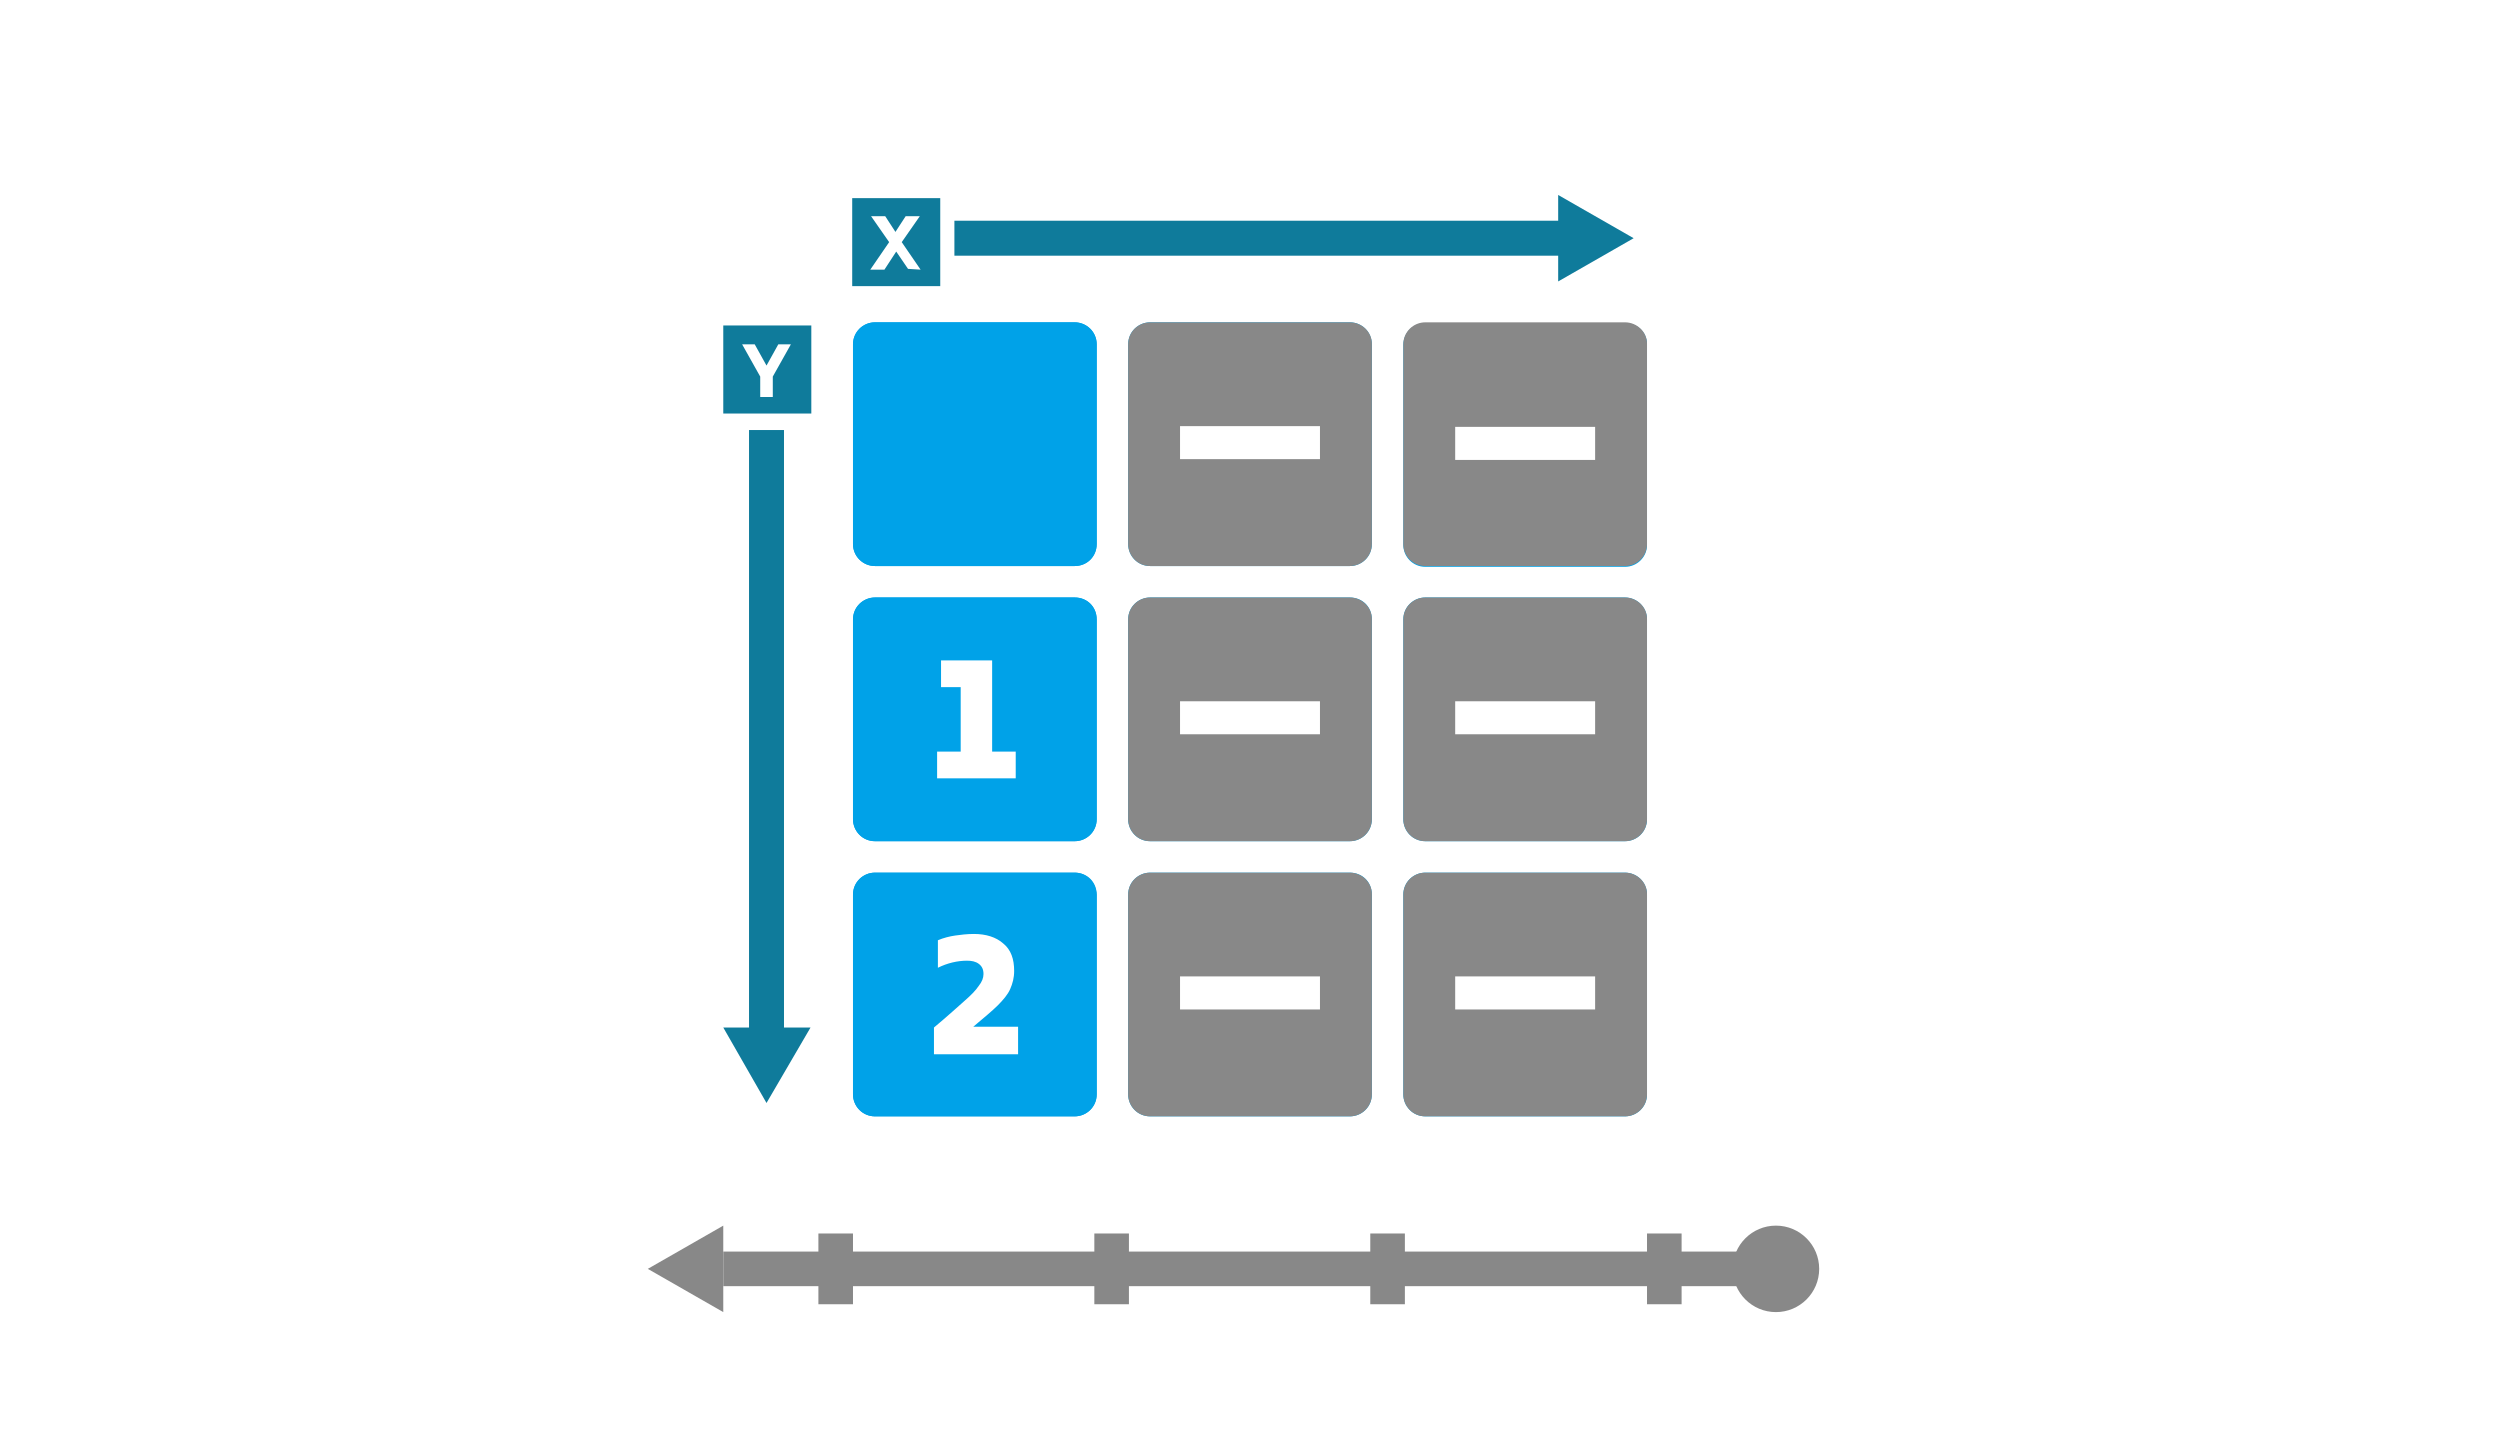
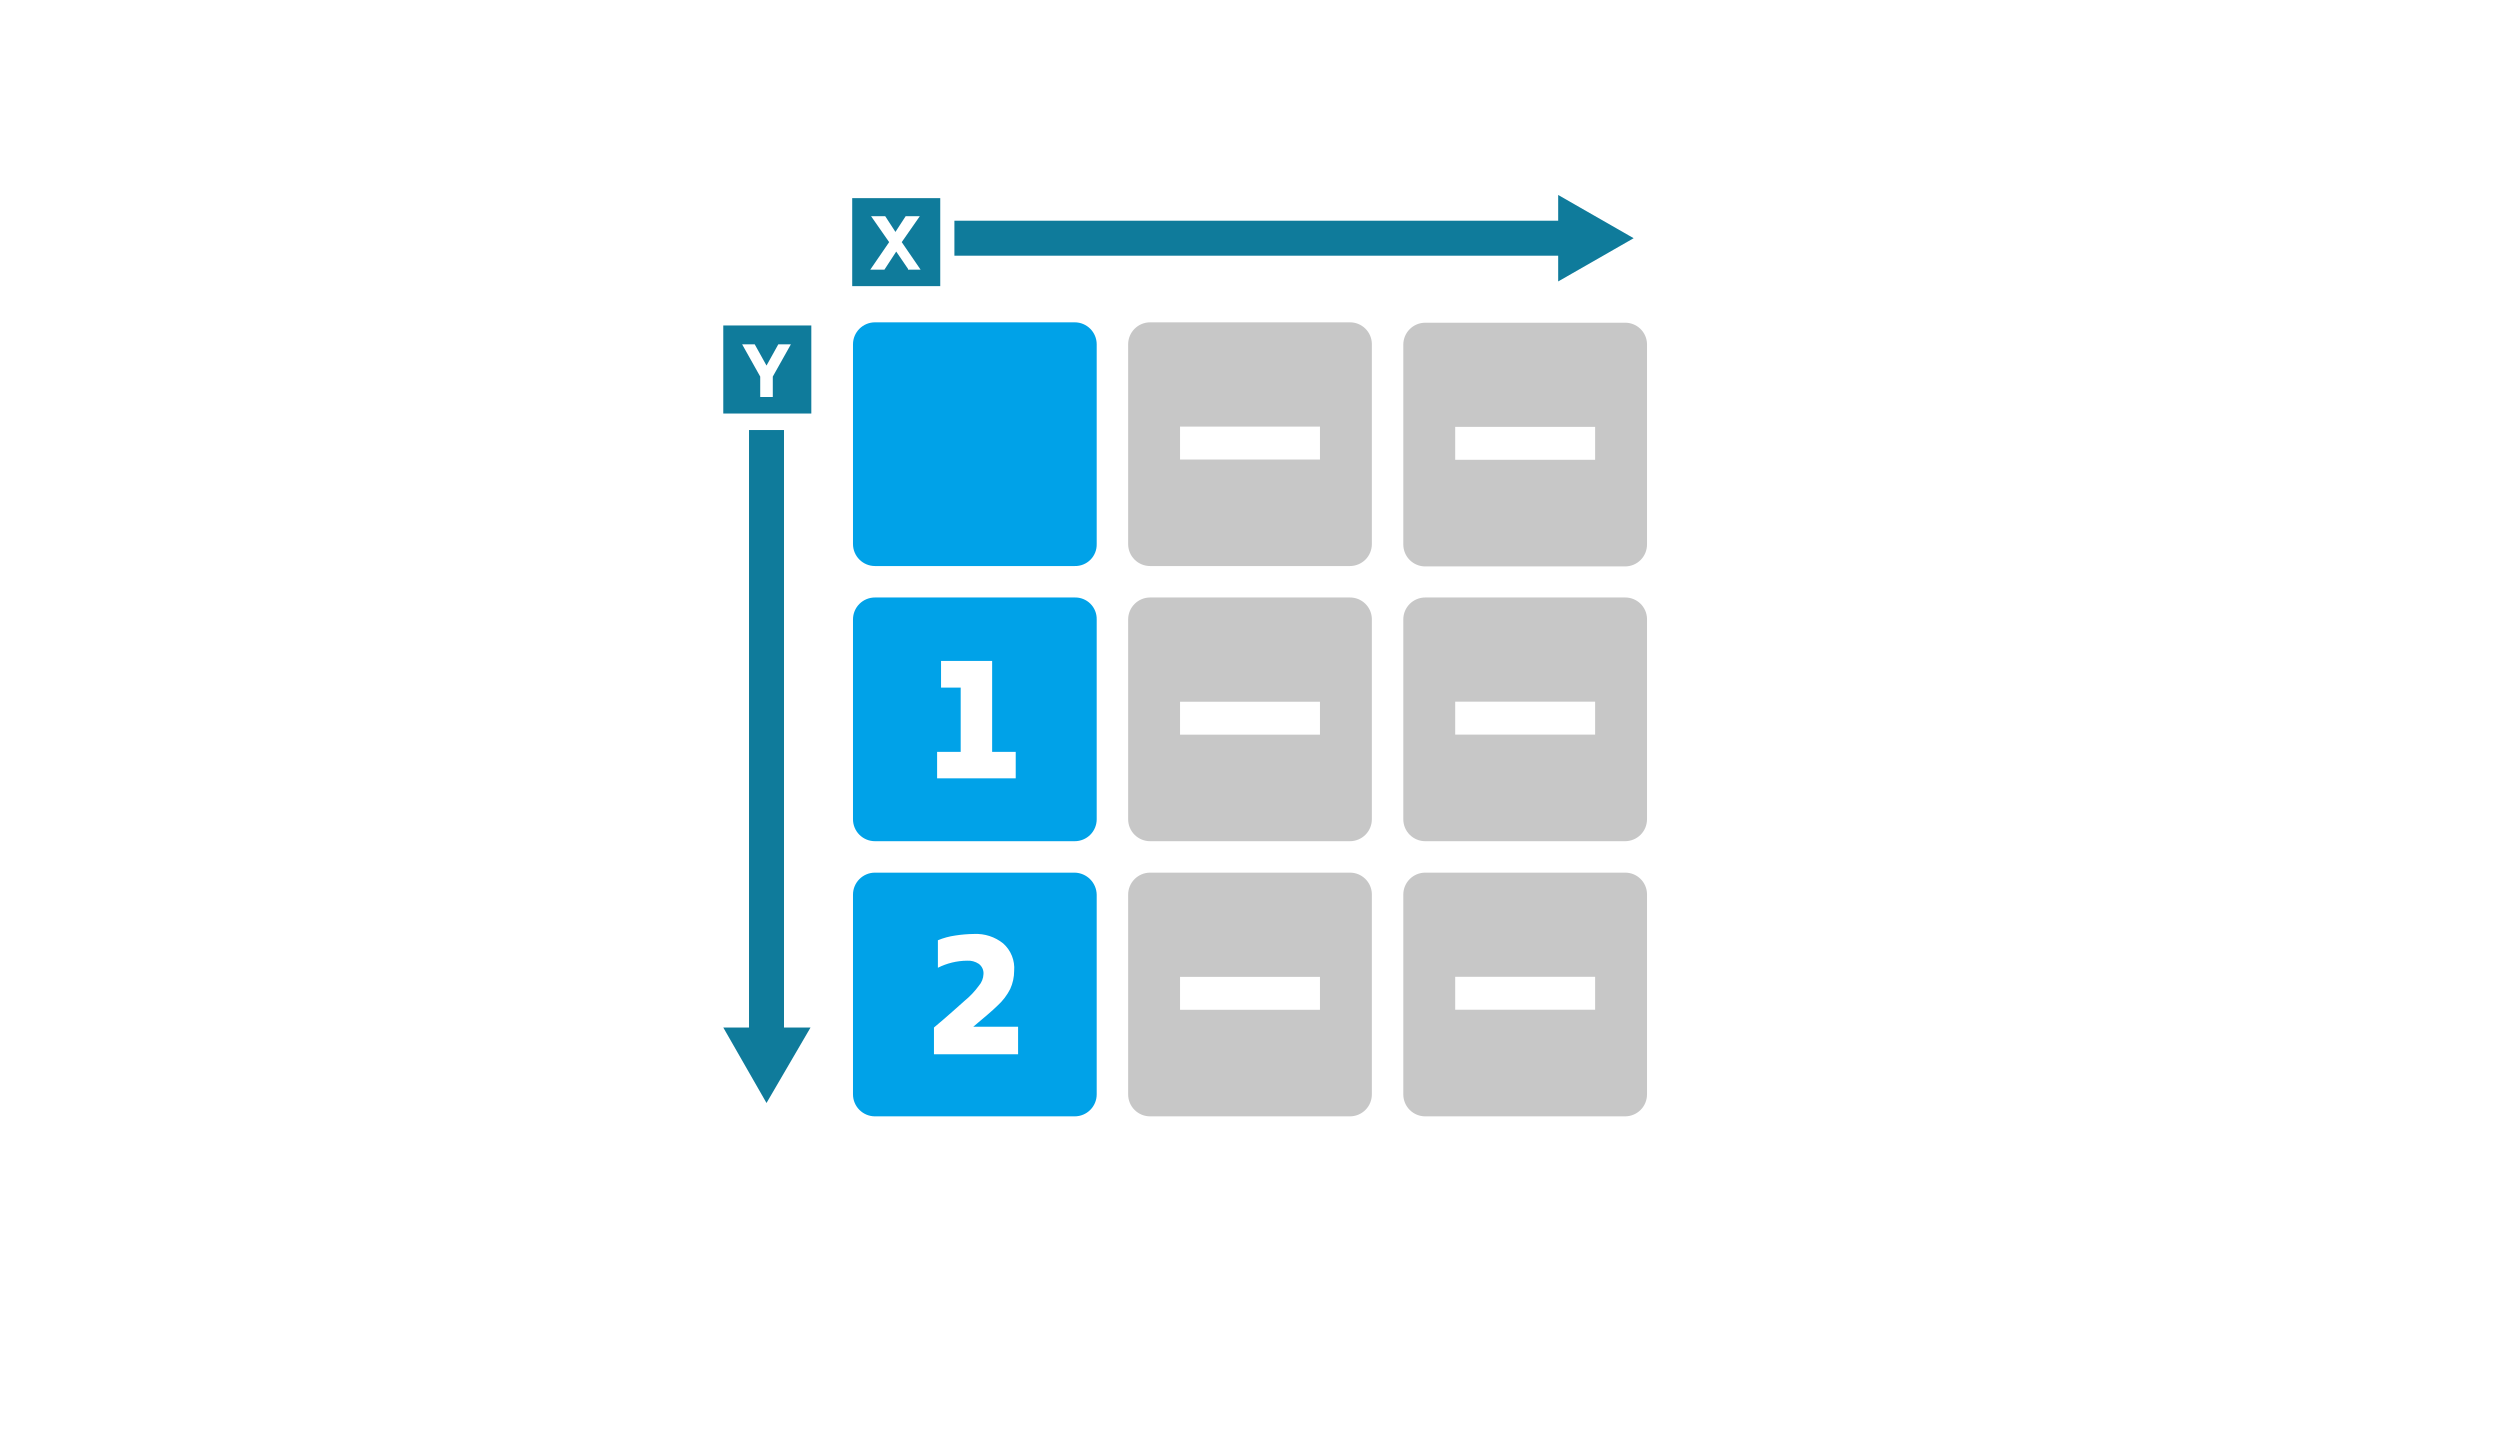
- <svg xmlns="http://www.w3.org/2000/svg" version="1.1" id="Layer_1" x="0px" y="0px" viewBox="0 0 318 183" style="enable-background:new 0 0 318 183;" xml:space="preserve">
-   <style type="text/css">
- 	.st0{fill:#888888;}
- 	.st1{fill:#00A2E8;}
- 	.st2{fill:none;stroke:#0F7B9B;stroke-width:4.448;stroke-miterlimit:10;}
- 	.st3{fill:#0F7B9B;}
- 	.st4{fill:#888888;}
- 	.st5{fill:#00A2E8;}
- </style>
-   <path class="st1" d="M171.7,76h-25.4c-1.5,0-2.8,1.2-2.8,2.8v25.4c0,1.5,1.2,2.8,2.8,2.8h25.4c1.5,0,2.8-1.2,2.8-2.8V78.8  C174.5,77.2,173.3,76,171.7,76z M168.6,99.5c0,0.9-0.8,1.7-1.7,1.7h-15.7c-0.9,0-1.7-0.8-1.7-1.7V83.8c0-0.9,0.8-1.7,1.7-1.7h15.7  c0.9,0,1.7,0.8,1.7,1.7V99.5z" />
-   <g>
-     <g>
-       <path class="st1" d="M136.7,76h-25.4c-1.5,0-2.8,1.2-2.8,2.8v25.4c0,1.5,1.2,2.8,2.8,2.8h25.4c1.5,0,2.8-1.2,2.8-2.8V78.8    C139.5,77.2,138.3,76,136.7,76z M133.6,99.5c0,0.9-0.8,1.7-1.7,1.7h-15.7c-0.9,0-1.7-0.8-1.7-1.7V83.8c0-0.9,0.8-1.7,1.7-1.7h15.7    c0.9,0,1.7,0.8,1.7,1.7V99.5z" />
-     </g>
-   </g>
-   <g>
-     <g>
-       <path class="st1" d="M206.7,41.1h-25.4c-1.5,0-2.8,1.2-2.8,2.8v25.4c0,1.5,1.2,2.8,2.8,2.8h25.4c1.5,0,2.8-1.2,2.8-2.8V43.8    C209.5,42.2,208.2,41.1,206.7,41.1z M203.6,64.6c0,0.9-0.8,1.7-1.7,1.7h-15.7c-0.9,0-1.7-0.8-1.7-1.7V48.8c0-0.9,0.8-1.7,1.7-1.7    h15.7c0.9,0,1.7,0.8,1.7,1.7V64.6z" />
-     </g>
-   </g>
-   <g>
-     <g>
-       <path class="st1" d="M206.7,111h-25.4c-1.5,0-2.8,1.2-2.8,2.8v25.4c0,1.5,1.2,2.8,2.8,2.8h25.4c1.5,0,2.8-1.2,2.8-2.8v-25.4    C209.5,112.2,208.2,111,206.7,111z M203.6,134.5c0,0.9-0.8,1.7-1.7,1.7h-15.7c-0.9,0-1.7-0.8-1.7-1.7v-15.7c0-0.9,0.8-1.7,1.7-1.7    h15.7c0.9,0,1.7,0.8,1.7,1.7V134.5z" />
-     </g>
-   </g>
-   <g>
-     <g>
-       <path class="st1" d="M136.7,41h-25.4c-1.5,0-2.8,1.2-2.8,2.8v25.4c0,1.5,1.2,2.8,2.8,2.8h25.4c1.5,0,2.8-1.2,2.8-2.8V43.8    C139.5,42.2,138.2,41,136.7,41z M133.6,64.5c0,0.9-0.8,1.7-1.7,1.7h-15.7c-0.9,0-1.7-0.8-1.7-1.7V48.8c0-0.9,0.8-1.7,1.7-1.7h15.7    c0.9,0,1.7,0.8,1.7,1.7V64.5z" />
-     </g>
-   </g>
-   <g>
-     <g>
-       <path class="st1" d="M206.7,76h-25.4c-1.5,0-2.8,1.2-2.8,2.8v25.4c0,1.5,1.2,2.8,2.8,2.8h25.4c1.5,0,2.8-1.2,2.8-2.8V78.8    C209.5,77.2,208.2,76,206.7,76z M203.6,99.5c0,0.9-0.8,1.7-1.7,1.7h-15.7c-0.9,0-1.7-0.8-1.7-1.7V83.8c0-0.9,0.8-1.7,1.7-1.7h15.7    c0.9,0,1.7,0.8,1.7,1.7V99.5z" />
-     </g>
-   </g>
-   <g>
-     <g>
-       <path class="st1" d="M171.7,111h-25.4c-1.5,0-2.8,1.2-2.8,2.8v25.4c0,1.5,1.2,2.8,2.8,2.8h25.4c1.5,0,2.8-1.2,2.8-2.8v-25.4    C174.5,112.2,173.3,111,171.7,111z M168.6,134.5c0,0.9-0.8,1.7-1.7,1.7h-15.7c-0.9,0-1.7-0.8-1.7-1.7v-15.7c0-0.9,0.8-1.7,1.7-1.7    h15.7c0.9,0,1.7,0.8,1.7,1.7V134.5z" />
-     </g>
-   </g>
-   <g>
-     <g>
-       <path class="st1" d="M136.7,111h-25.4c-1.5,0-2.8,1.2-2.8,2.8v25.4c0,1.5,1.2,2.8,2.8,2.8h25.4c1.5,0,2.8-1.2,2.8-2.8v-25.4    C139.5,112.2,138.3,111,136.7,111z M133.6,134.5c0,0.9-0.8,1.7-1.7,1.7h-15.7c-0.9,0-1.7-0.8-1.7-1.7v-15.7c0-0.9,0.8-1.7,1.7-1.7    h15.7c0.9,0,1.7,0.8,1.7,1.7V134.5z" />
-     </g>
-   </g>
-   <g>
-     <g>
-       <path class="st1" d="M171.7,41h-25.4c-1.5,0-2.8,1.2-2.8,2.8v25.4c0,1.5,1.2,2.8,2.8,2.8h25.4c1.5,0,2.8-1.2,2.8-2.8V43.8    C174.5,42.3,173.3,41,171.7,41z M168.6,64.5c0,0.9-0.8,1.7-1.7,1.7h-15.7c-0.9,0-1.7-0.8-1.7-1.7V48.8c0-0.9,0.8-1.7,1.7-1.7h15.7    c0.9,0,1.7,0.8,1.7,1.7V64.5z" />
-     </g>
-   </g>
-   <g>
-     <g>
-       <line class="st2" x1="121.4" y1="30.3" x2="199.8" y2="30.3" />
-       <g>
-         <polygon class="st3" points="198.2,35.8 207.8,30.3 198.2,24.8    " />
-       </g>
-     </g>
-   </g>
-   <g>
-     <rect x="92" y="159.2" class="st4" width="133.9" height="4.4" />
-   </g>
-   <g>
-     <rect x="104.1" y="156.9" class="st4" width="4.4" height="9" />
-   </g>
-   <g>
-     <rect x="139.2" y="156.9" class="st4" width="4.4" height="9" />
-   </g>
-   <g>
-     <rect x="174.3" y="156.9" class="st4" width="4.4" height="9" />
-   </g>
-   <g>
-     <rect x="209.5" y="156.9" class="st4" width="4.4" height="9" />
-   </g>
-   <g>
-     <g>
-       <polygon class="st4" points="92,155.9 82.4,161.4 92,166.9   " />
-     </g>
-   </g>
-   <g>
-     <g>
-       <line class="st2" x1="97.5" y1="54.7" x2="97.5" y2="132.4" />
-       <g>
-         <polygon class="st3" points="92,130.7 97.5,140.3 103.1,130.7    " />
-       </g>
-     </g>
-   </g>
-   <path class="st3" d="M92,41.4v11.2h11.2V41.4H92z M98.3,47.9v2.6h-1.6v-2.6l-2.3-4.1H96l1.5,2.7l1.5-2.7h1.6L98.3,47.9z" />
-   <path class="st3" d="M108.4,25.2v11.2h11.2V25.2H108.4z M115.5,34.2L114,32l-1.5,2.3h-1.8l2.4-3.5l-2.3-3.3h1.8l1.3,2l1.3-2h1.8  l-2.3,3.3l2.4,3.5L115.5,34.2L115.5,34.2z" />
-   <circle class="st4" cx="225.9" cy="161.4" r="5.5" />
-   <path class="st0" d="M171.7,76h-25.4c-1.5,0-2.8,1.2-2.8,2.8v25.4c0,1.5,1.2,2.8,2.8,2.8h25.4c1.5,0,2.8-1.2,2.8-2.8V78.7  C174.5,77.2,173.2,76,171.7,76z M167.9,93.4h-17.8v-4.2h17.8V93.4z" />
-   <path class="st0" d="M171.7,41h-25.4c-1.5,0-2.8,1.2-2.8,2.8v25.4c0,1.5,1.2,2.8,2.8,2.8h25.4c1.5,0,2.8-1.2,2.8-2.8V43.7  C174.5,42.2,173.2,41,171.7,41z M167.9,58.4h-17.8v-4.2h17.8V58.4z" />
-   <path class="st0" d="M171.7,111h-25.4c-1.5,0-2.8,1.2-2.8,2.8v25.4c0,1.5,1.2,2.8,2.8,2.8h25.4c1.5,0,2.8-1.2,2.8-2.8v-25.5  C174.5,112.2,173.2,111,171.7,111z M167.9,128.4h-17.8v-4.2h17.8V128.4z" />
-   <path class="st0" d="M206.7,41h-25.4c-1.5,0-2.8,1.2-2.8,2.8v25.4c0,1.5,1.2,2.8,2.8,2.8h25.4c1.5,0,2.8-1.2,2.8-2.8V43.7  C209.5,42.2,208.2,41,206.7,41z M202.9,58.5h-17.8v-4.2h17.8V58.5z" />
-   <path class="st0" d="M206.7,76h-25.4c-1.5,0-2.8,1.2-2.8,2.8v25.4c0,1.5,1.2,2.8,2.8,2.8h25.4c1.5,0,2.8-1.2,2.8-2.8V78.7  C209.5,77.2,208.2,76,206.7,76z M202.9,93.4h-17.8v-4.2h17.8V93.4z" />
-   <path class="st0" d="M206.7,111h-25.4c-1.5,0-2.8,1.2-2.8,2.8v25.4c0,1.5,1.2,2.8,2.8,2.8h25.4c1.5,0,2.8-1.2,2.8-2.8v-25.5  C209.5,112.2,208.2,111,206.7,111z M202.9,128.4h-17.8v-4.2h17.8V128.4z" />
-   <g>
-     <path class="st5" d="M136.7,72h-25.4c-1.5,0-2.8-1.2-2.8-2.8V43.8c0-1.5,1.2-2.8,2.8-2.8h25.4c1.5,0,2.8,1.2,2.8,2.8v25.4   C139.5,70.8,138.3,72,136.7,72z" />
-   </g>
-   <g>
-     <path class="st5" d="M136.7,76h-25.4c-1.5,0-2.8,1.2-2.8,2.8v25.4c0,1.5,1.2,2.8,2.8,2.8h25.4c1.5,0,2.8-1.2,2.8-2.8V78.8   C139.5,77.2,138.3,76,136.7,76z M129.2,99h-10v-3.4h3v-8.2h-2.5v-3.4h6.5v11.6h3V99z" />
-   </g>
-   <g>
-     <path class="st5" d="M136.7,111h-25.4c-1.5,0-2.8,1.2-2.8,2.8v25.4c0,1.5,1.2,2.8,2.8,2.8h25.4c1.5,0,2.8-1.2,2.8-2.8v-25.4   C139.4,112.2,138.2,111,136.7,111z M129.5,134.1h-10.7v-3.4c1.8-1.5,3.1-2.7,3.9-3.4s1.4-1.3,1.8-1.9c0.4-0.5,0.6-1,0.6-1.5   c0-0.6-0.2-1-0.6-1.3s-0.9-0.4-1.5-0.4c-1.2,0-2.5,0.3-3.7,0.9v-3.5c0.7-0.3,1.5-0.5,2.2-0.6s1.5-0.2,2.4-0.2   c1.5,0,2.8,0.4,3.7,1.2c1,0.8,1.4,2,1.4,3.5c0,0.9-0.2,1.6-0.5,2.3s-0.9,1.4-1.6,2.1c-0.7,0.7-1.8,1.6-3.1,2.7h5.7L129.5,134.1   L129.5,134.1z" />
-   </g>
+ <svg xmlns="http://www.w3.org/2000/svg" id="Layer_1" data-name="Layer 1" width="318" height="183" viewBox="0 0 318 183">
+   <defs>
+     <style>.cls-1{fill:none;stroke:#0f7b9b;stroke-miterlimit:10;stroke-width:4.45px;}.cls-2{fill:#0f7b9b;}.cls-3{fill:#c7c7c7;}.cls-4{fill:#00a2e8;}</style>
+   </defs>
+   <line class="cls-1" x1="121.4" y1="30.3" x2="199.8" y2="30.3" />
+   <polygon class="cls-2" points="198.2 35.8 207.8 30.3 198.2 24.8 198.2 35.8" />
+   <line class="cls-1" x1="97.5" y1="54.7" x2="97.5" y2="132.4" />
+   <polygon class="cls-2" points="92 130.7 97.5 140.3 103.1 130.7 92 130.7" />
+   <path class="cls-2" d="M92,41.4V52.6h11.2V41.4Zm6.3,6.5v2.6H96.7V47.9l-2.3-4.1H96l1.5,2.7L99,43.8h1.6Z" />
+   <path class="cls-2" d="M108.4,25.2V36.4h11.2V25.2Zm7.1,9L114,32l-1.5,2.3h-1.8l2.4-3.5-2.3-3.3h1.8l1.3,2,1.3-2H117l-2.3,3.3,2.4,3.5h-1.6Z" />
+   <path class="cls-3" d="M171.7,76H146.3a2.8,2.8,0,0,0-2.8,2.8v25.41a2.79,2.79,0,0,0,2.8,2.79h25.4a2.79,2.79,0,0,0,2.8-2.79V78.7A2.78,2.78,0,0,0,171.7,76Zm-3.8,17.45H150.1V89.26h17.8Z" />
+   <path class="cls-3" d="M171.7,41H146.3a2.8,2.8,0,0,0-2.8,2.8V69.21A2.79,2.79,0,0,0,146.3,72h25.4a2.79,2.79,0,0,0,2.8-2.79V43.7A2.78,2.78,0,0,0,171.7,41Zm-3.8,17.45H150.1V54.26h17.8Z" />
+   <path class="cls-3" d="M171.7,111H146.3a2.8,2.8,0,0,0-2.8,2.8v25.41a2.79,2.79,0,0,0,2.8,2.79h25.4a2.79,2.79,0,0,0,2.8-2.79V113.7A2.78,2.78,0,0,0,171.7,111Zm-3.8,17.45H150.1v-4.19h17.8Z" />
+   <path class="cls-3" d="M206.7,41.05H181.3a2.79,2.79,0,0,0-2.8,2.79V69.26a2.79,2.79,0,0,0,2.8,2.79h25.4a2.79,2.79,0,0,0,2.8-2.79V43.74A2.77,2.77,0,0,0,206.7,41.05Zm-3.8,17.44H185.1V54.3h17.8Z" />
+   <path class="cls-3" d="M206.7,76H181.3a2.79,2.79,0,0,0-2.8,2.79v25.42a2.79,2.79,0,0,0,2.8,2.79h25.4a2.79,2.79,0,0,0,2.8-2.79V78.69A2.77,2.77,0,0,0,206.7,76Zm-3.8,17.44H185.1V89.25h17.8Z" />
+   <path class="cls-3" d="M206.7,111H181.3a2.79,2.79,0,0,0-2.8,2.79v25.42a2.79,2.79,0,0,0,2.8,2.79h25.4a2.79,2.79,0,0,0,2.8-2.79V113.69A2.77,2.77,0,0,0,206.7,111Zm-3.8,17.44H185.1v-4.19h17.8Z" />
+   <path class="cls-4" d="M136.7,72H111.3a2.8,2.8,0,0,1-2.8-2.8V43.8a2.8,2.8,0,0,1,2.8-2.8h25.4a2.8,2.8,0,0,1,2.8,2.8V69.2A2.73,2.73,0,0,1,136.7,72Z" />
+   <path class="cls-4" d="M136.7,76H111.3a2.79,2.79,0,0,0-2.8,2.79v25.42a2.79,2.79,0,0,0,2.8,2.79h25.4a2.79,2.79,0,0,0,2.8-2.79V78.79A2.73,2.73,0,0,0,136.7,76Zm-7.5,23h-10V95.64h3V87.46h-2.5V84.07h6.5V95.64h3Z" />
+   <path class="cls-4" d="M136.7,111H111.3a2.8,2.8,0,0,0-2.8,2.8v25.4a2.8,2.8,0,0,0,2.8,2.8h25.4a2.8,2.8,0,0,0,2.8-2.8V113.8A2.86,2.86,0,0,0,136.7,111Zm-7.2,23.1H118.8v-3.4c1.8-1.5,3.1-2.7,3.9-3.4a10.24,10.24,0,0,0,1.8-1.9,2.4,2.4,0,0,0,.6-1.5,1.49,1.49,0,0,0-.6-1.3,2.41,2.41,0,0,0-1.5-.4,8.39,8.39,0,0,0-3.7.9v-3.5a9,9,0,0,1,2.2-.6,16.59,16.59,0,0,1,2.4-.2,5.49,5.49,0,0,1,3.7,1.2,4.2,4.2,0,0,1,1.4,3.5,5.56,5.56,0,0,1-.5,2.3,7.33,7.33,0,0,1-1.6,2.1c-.7.7-1.8,1.6-3.1,2.7h5.7v3.5Z" />
</svg>
